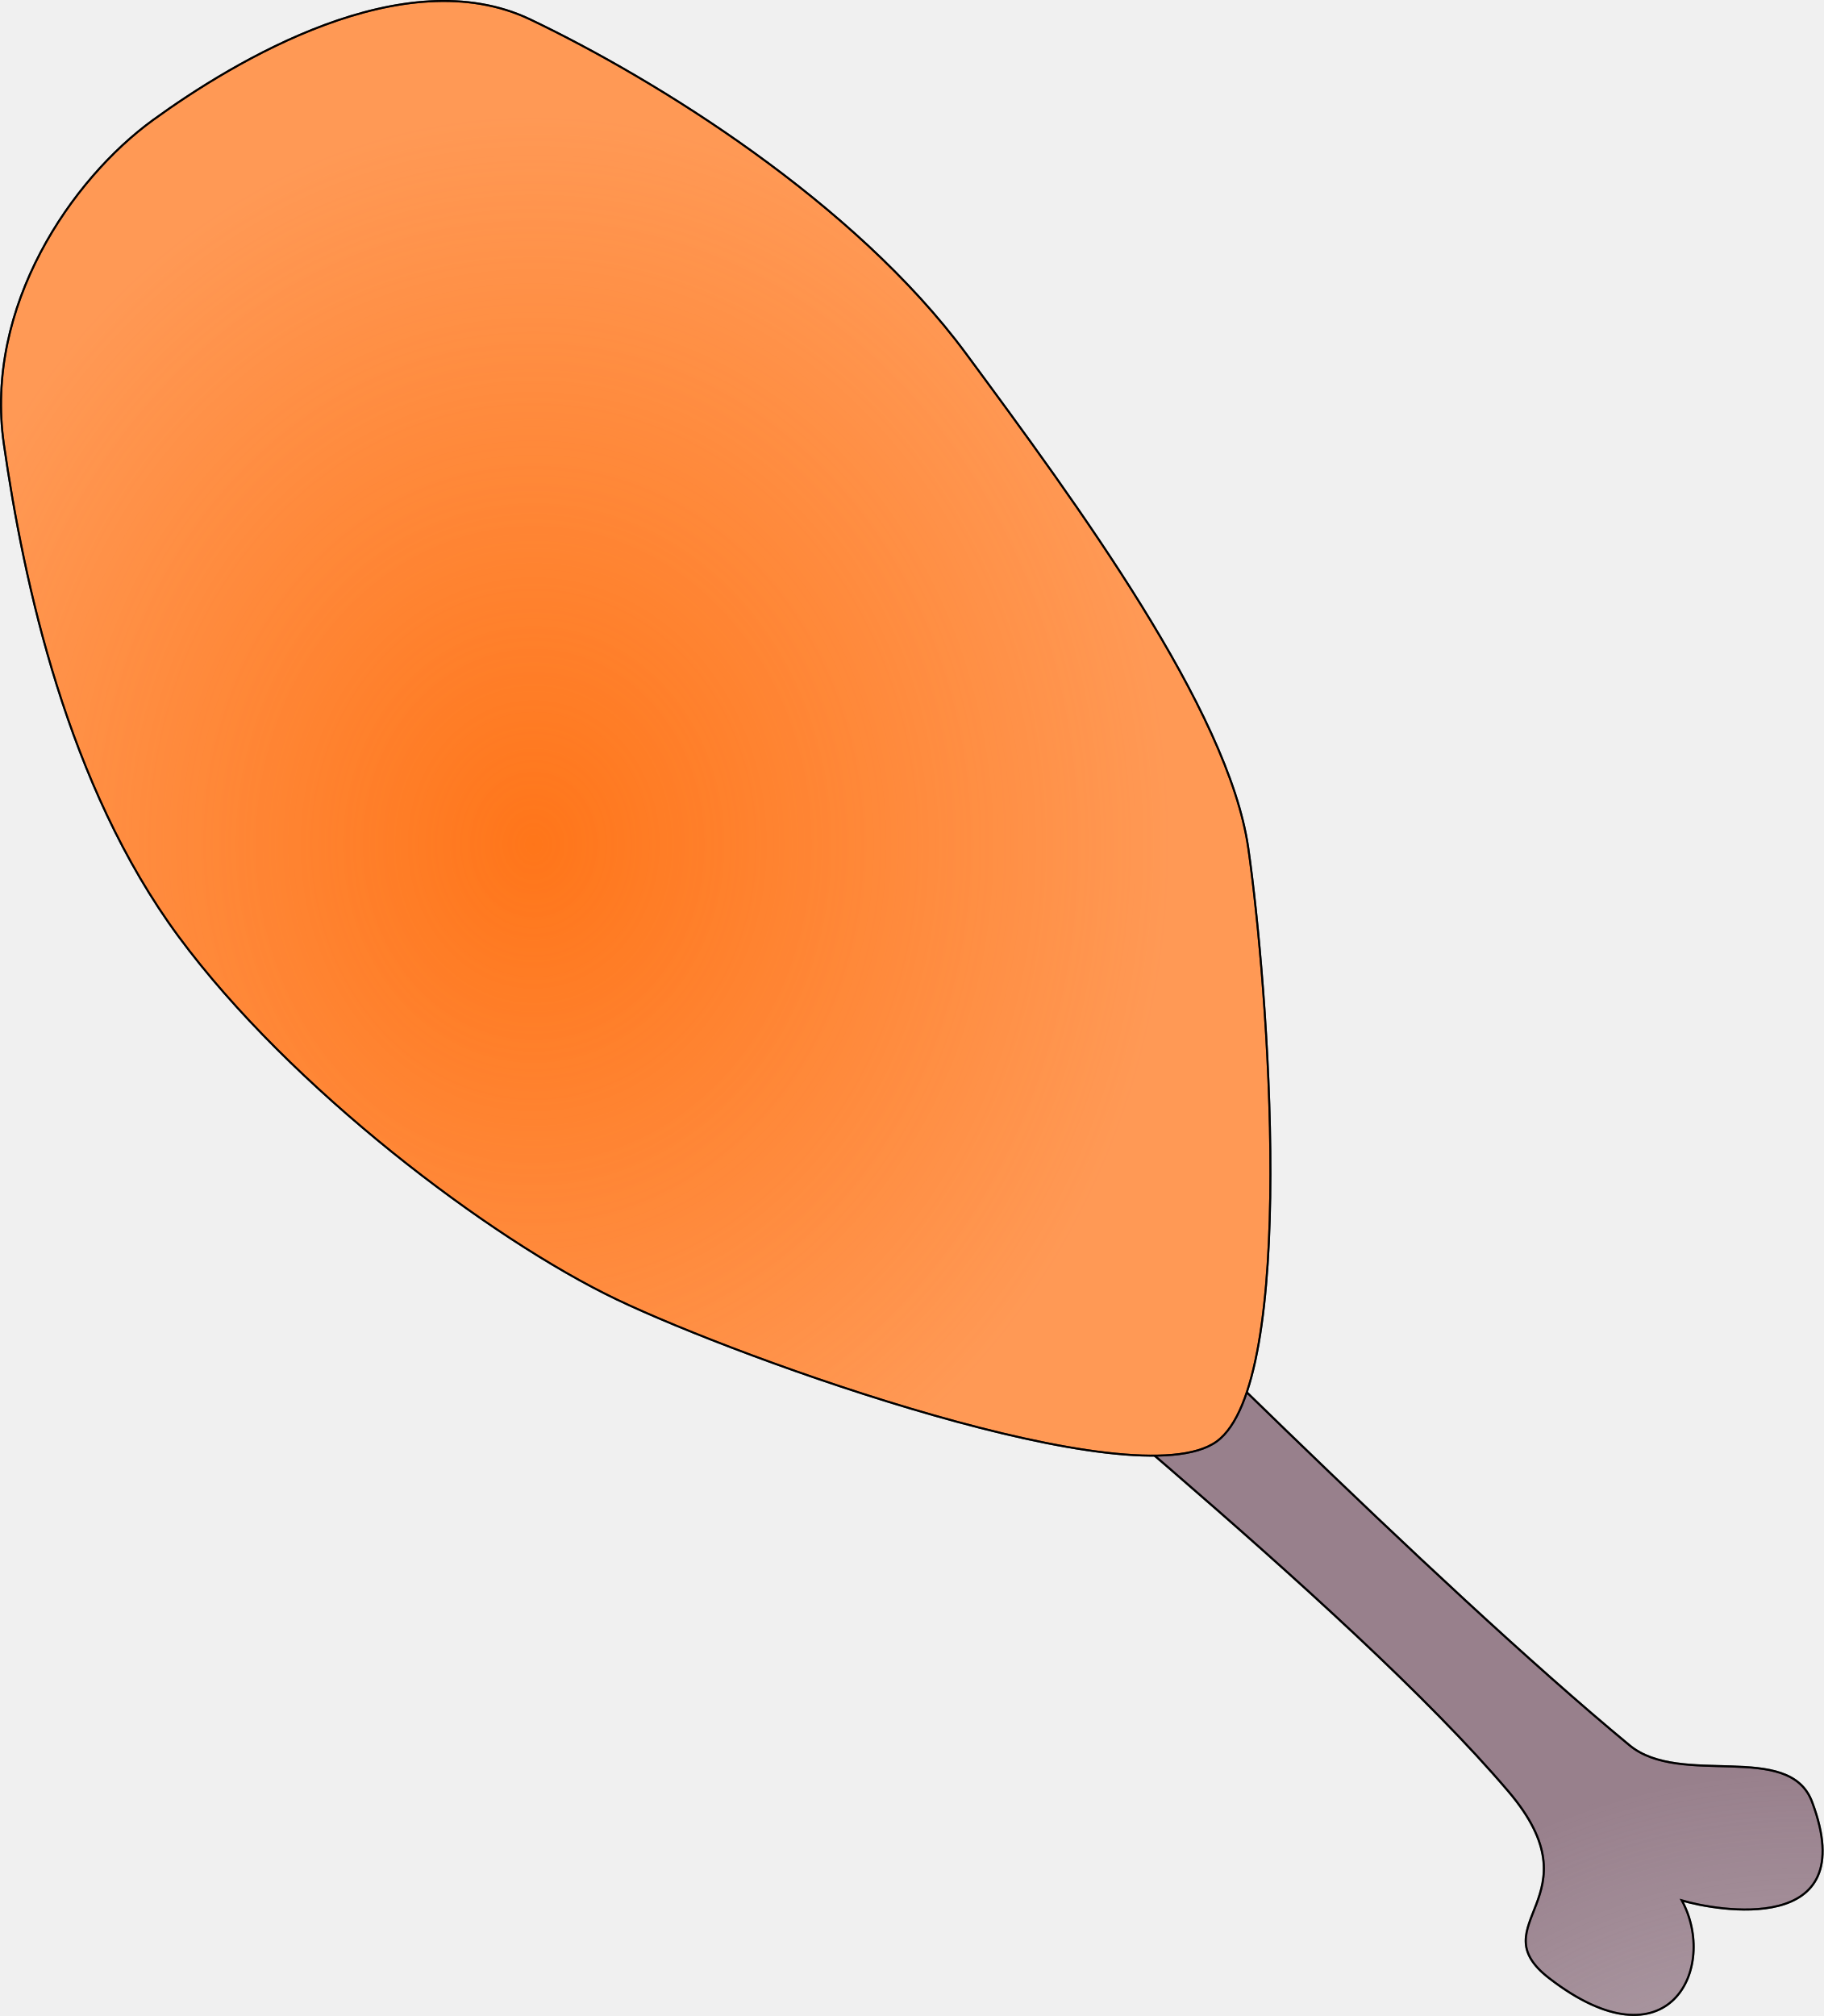
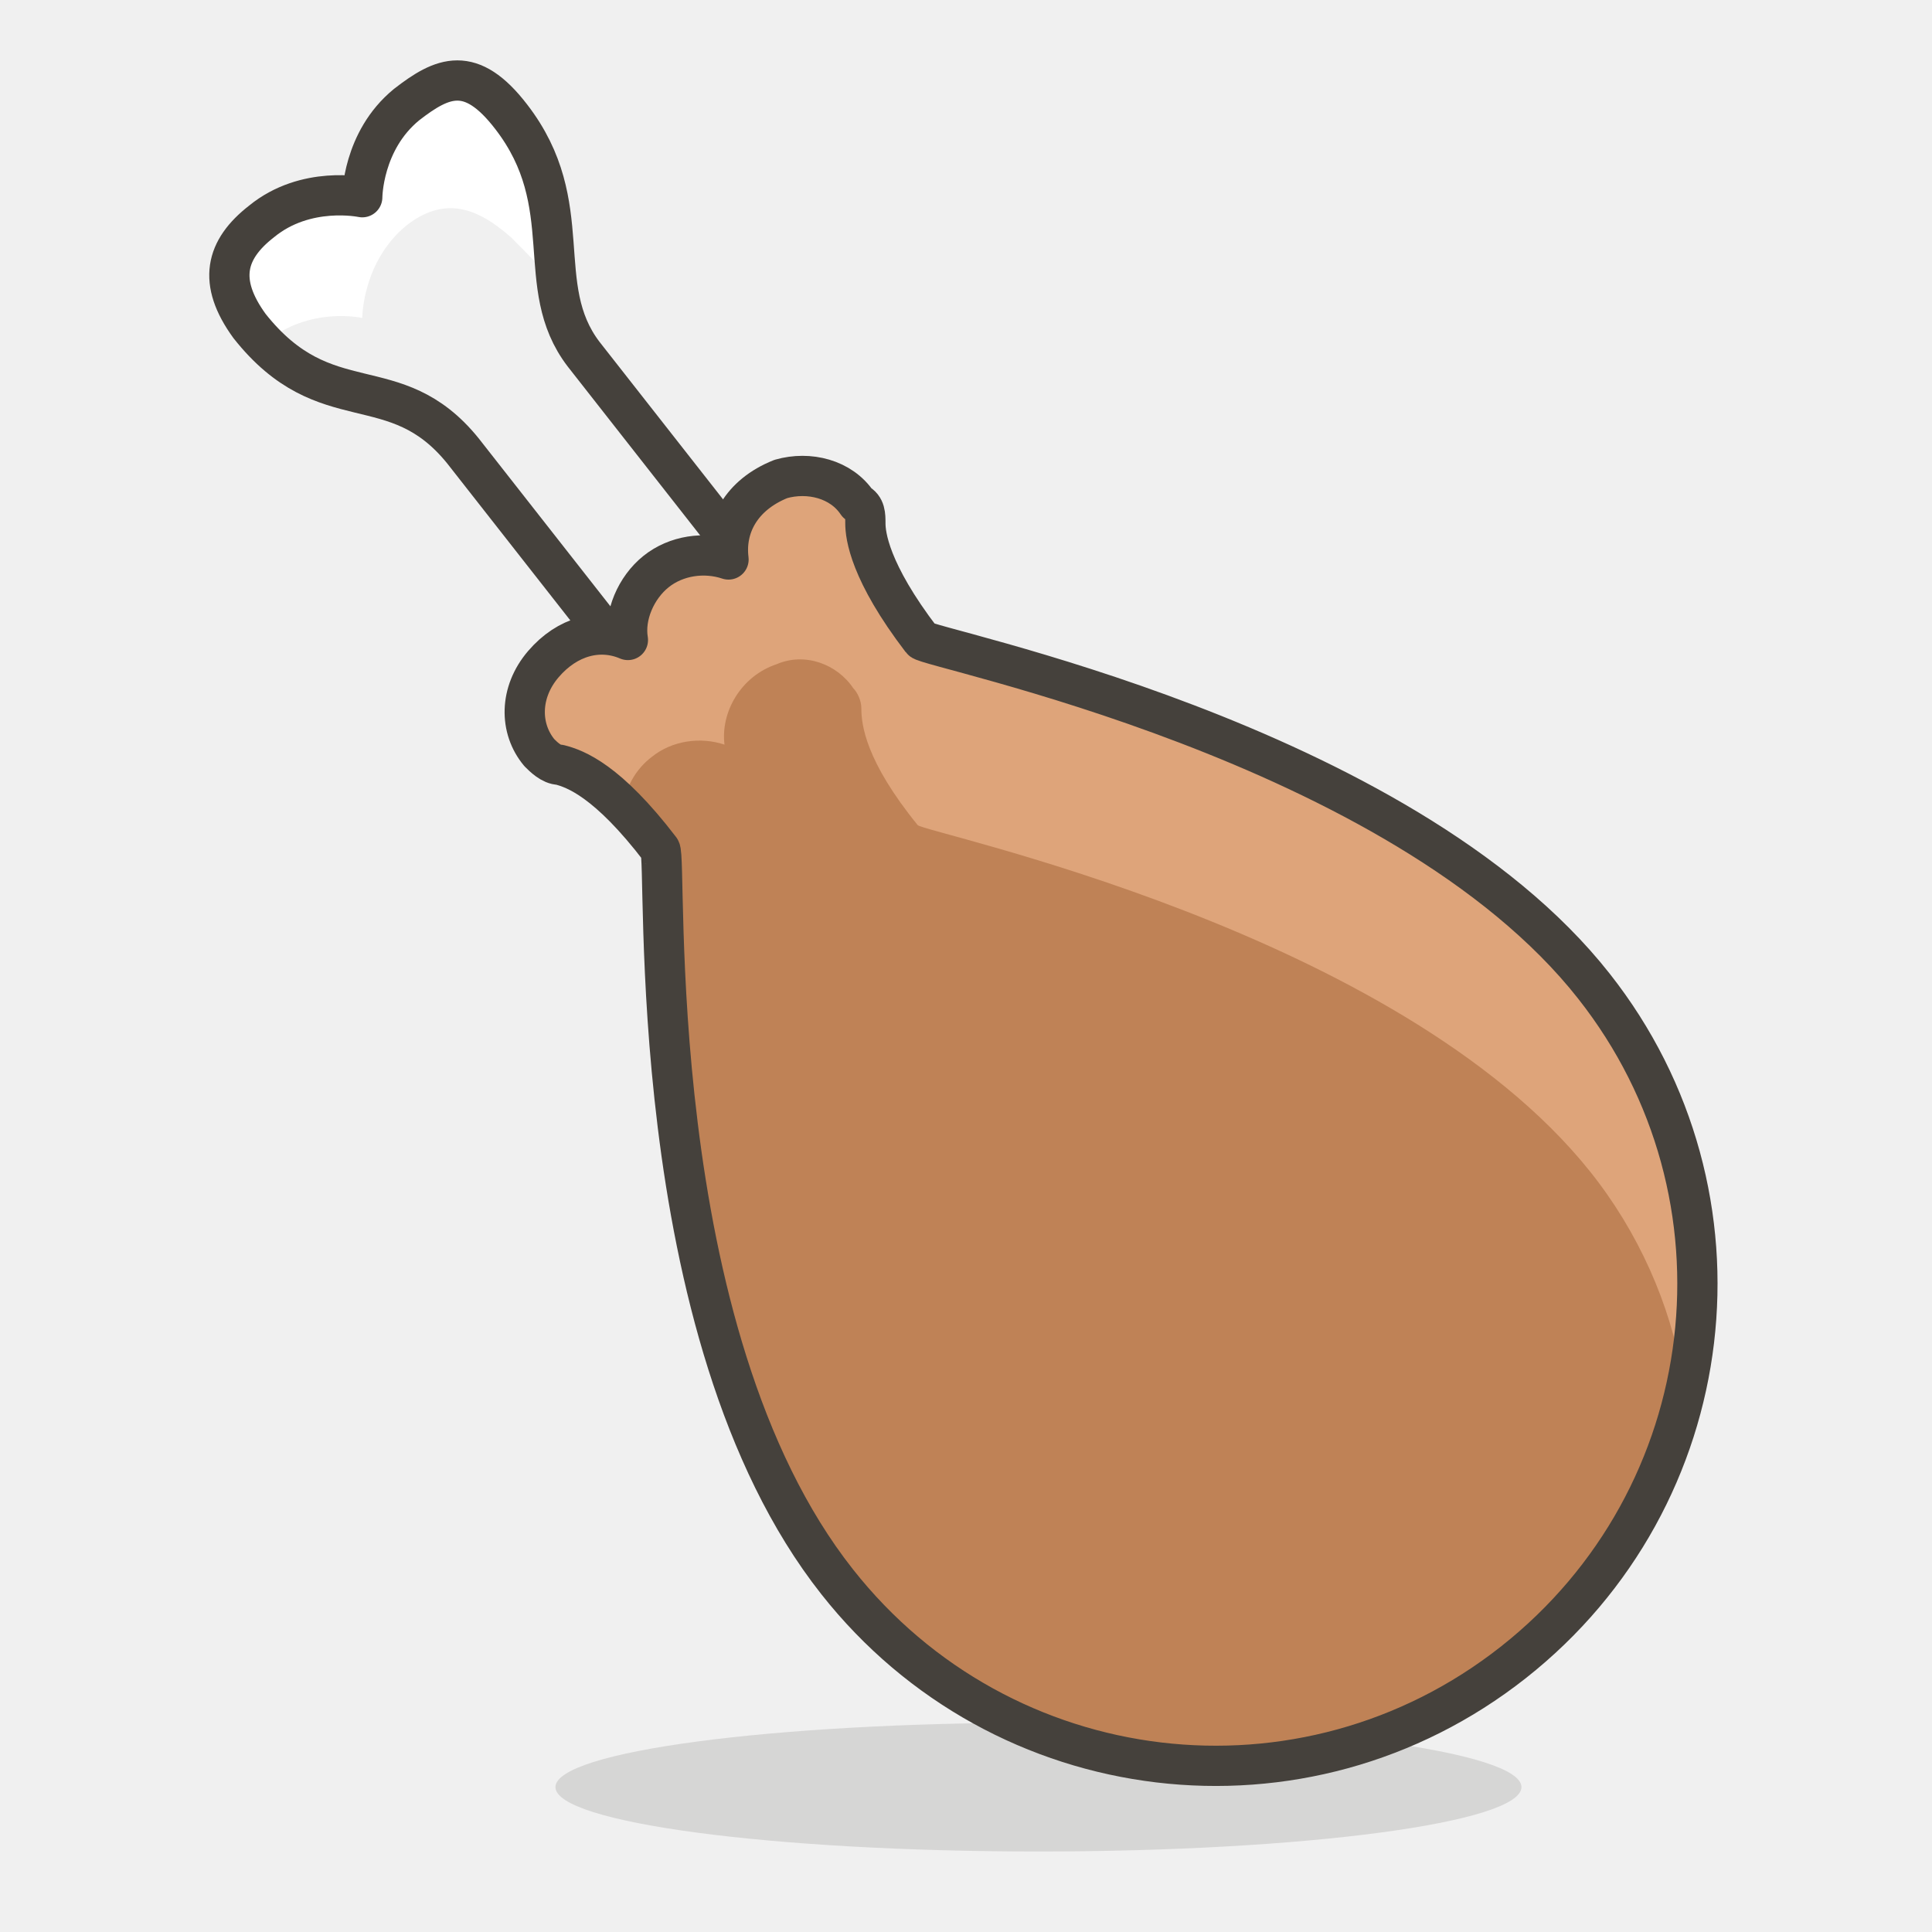
- <svg xmlns="http://www.w3.org/2000/svg" id="svg2" viewBox="0 0 473.4 523.31" version="1.0">
-   <defs id="defs3">
-     <radialGradient id="radialGradient6450" gradientUnits="userSpaceOnUse" cy="248.76" cx="138.54" gradientTransform="matrix(1 0 0 1.1457 165.23 196.84)" r="165.02">
-       <stop id="stop6446" style="stop-color:#f60" offset="0" />
-       <stop id="stop6448" style="stop-color:#f60;stop-opacity:0" offset="1" />
-     </radialGradient>
-     <radialGradient id="radialGradient7347" gradientUnits="userSpaceOnUse" cy="622.49" cx="468.86" gradientTransform="matrix(1 0 0 .96283 165.23 285.77)" r="169.77">
-       <stop id="stop7341" style="stop-color:#f2f2f2" offset="0" />
-       <stop id="stop7343" style="stop-color:#f2f2f2;stop-opacity:0" offset="1" />
-     </radialGradient>
-   </defs>
-   <g id="layer1" transform="translate(-165.23 -262.64)">
-     <g id="g7349">
-       <path id="path1871" style="stroke:black;stroke-width:.54;fill:#98808c" d="m601.81 755.95c9.51 17.5-3.4 44.11-34.38 20.23-18.45-14.21 12.91-20.82-10.61-48.5-41.82-49.23-137.94-124.19-164.34-150.22-41.25-40.67-59.7-42.29-82.36-72.36s-3.52-29.64 3.17-34.82c6.7-5.18-1.88-22.37 29.56 0.9s39.86 48.13 81.1 88.8c32.75 32.29 113.17 113.4 164.29 155.7 13.27 10.99 41.41-1.24 47.38 14.68 13.22 35.25-25.17 28.19-33.81 25.59z" />
-       <path id="path6452" style="opacity:.5;stroke:black;stroke-width:.54;fill:url(#radialGradient7347)" d="m601.81 755.95c9.51 17.5-3.4 44.11-34.38 20.23-18.45-14.21 12.91-20.82-10.61-48.5-41.82-49.23-137.94-124.19-164.34-150.22-41.25-40.67-59.7-42.29-82.36-72.36s-3.52-29.64 3.17-34.82c6.7-5.18-1.88-22.37 29.56 0.9s39.86 48.13 81.1 88.8c32.75 32.29 113.17 113.4 164.29 155.7 13.27 10.99 41.41-1.24 47.38 14.68 13.22 35.25-25.17 28.19-33.81 25.59z" />
-       <path id="path1941" style="stroke:black;stroke-width:.508;fill:#f95" d="m415.99 354.42c28.99 39.26 68.11 92.5 73.27 128.29s12.93 138.79-8.2 154.11-122.85-21.16-155.72-36.86-84.73-54.93-113.72-94.18c-29-39.26-40.24-92.07-45.39-127.86-5.16-35.79 17.65-68.84 38.77-84.16 21.13-15.32 65.04-41.76 97.91-26.06s84.08 47.46 113.08 86.72z" />
-       <path id="path5557" style="opacity:.696;stroke:black;stroke-width:.508;fill:url(#radialGradient6450)" d="m415.99 354.42c28.99 39.26 68.11 92.5 73.27 128.29s12.93 138.79-8.2 154.11-122.85-21.16-155.72-36.86-84.73-54.93-113.72-94.18c-29-39.26-40.24-92.07-45.39-127.86-5.16-35.79 17.65-68.84 38.77-84.16 21.13-15.32 65.04-41.76 97.91-26.06s84.08 47.46 113.08 86.72z" />
+ <svg xmlns="http://www.w3.org/2000/svg" version="1.1" x="0px" y="0px" viewBox="0 0 48 48" style="enable-background:new 0 0 48 48;" xml:space="preserve">
+   <style type="text/css">
+ 	.st0{fill:#FFD4C3;stroke:#504B46;stroke-linecap:round;stroke-linejoin:round;stroke-miterlimit:10;}
+ 	.st1{fill:#FFC258;}
+ 	.st2{fill:#4F4B45;}
+ 	.st3{fill:#FABFA5;}
+ 	.st4{fill:none;stroke:#504B46;stroke-linecap:round;stroke-linejoin:round;stroke-miterlimit:10;}
+ 	.Graphic_x0020_Style{opacity:0.15;fill:#45413C;}
+ 	.st5{opacity:0.15;fill:#45413C;}
+ 	.st6{fill:#DEBB7E;stroke:#45413C;stroke-linecap:round;stroke-linejoin:round;stroke-miterlimit:10;}
+ 	.st7{fill:#F0D5A8;}
+ 	.st8{fill:#F7E5C6;}
+ 	.st9{fill:#DEBB7E;}
+ 	.st10{fill:none;stroke:#45413C;stroke-linecap:round;stroke-linejoin:round;stroke-miterlimit:10;}
+ 	.st11{fill:#FFE500;}
+ 	.st12{fill:#EBCB00;}
+ 	.st13{fill:none;stroke:#EBCB00;stroke-linecap:round;stroke-linejoin:round;stroke-miterlimit:10;}
+ 	.st14{fill:#FF6242;stroke:#45413C;stroke-linecap:round;stroke-linejoin:round;stroke-miterlimit:10;}
+ 	.st15{fill:#FFFFFF;stroke:#45413C;stroke-linecap:round;stroke-linejoin:round;stroke-miterlimit:10;}
+ 	.st16{fill:#E5F8FF;}
+ 	.st17{fill:#FFFFFF;}
+ 	.st18{fill:#E8F4FA;}
+ 	.st19{fill:#E8F4FA;stroke:#45413C;stroke-linecap:round;stroke-linejoin:round;stroke-miterlimit:10;}
+ 	.st20{fill:#FFCCDD;}
+ 	.st21{fill:#FFB0CA;stroke:#45413C;stroke-linecap:round;stroke-linejoin:round;stroke-miterlimit:10;}
+ 	.st22{fill:#FF87AF;stroke:#45413C;stroke-linecap:round;stroke-linejoin:round;stroke-miterlimit:10;}
+ 	.st23{fill:#E5F8FF;stroke:#45413C;stroke-linecap:round;stroke-linejoin:round;stroke-miterlimit:10;}
+ 	.st24{fill:#BF8256;stroke:#45413C;stroke-linecap:round;stroke-linejoin:round;stroke-miterlimit:10;}
+ 	.st25{fill:#9CEB60;}
+ 	.st26{fill:#6DD627;}
+ 	.st27{fill:#C8FFA1;}
+ 	.st28{fill:#FFFACF;}
+ 	.st29{fill:#FF87AF;}
+ 	.st30{fill:#FFB0CA;}
+ 	.st31{fill:#FF6196;}
+ 	.st32{fill:#FFCCDD;stroke:#45413C;stroke-linecap:round;stroke-linejoin:round;stroke-miterlimit:10;}
+ 	.st33{fill:#FF6196;stroke:#45413C;stroke-linecap:round;stroke-linejoin:round;stroke-miterlimit:10;}
+ 	.st34{fill:#FFE5EE;}
+ 	.st35{fill:#00B8F0;}
+ 	.st36{fill:#4ACFFF;}
+ 	.st37{fill:#BF8256;}
+ 	.st38{fill:#DEA47A;}
+ 	.st39{fill:#915E3A;}
+ 	.st40{fill:#FFF5E3;}
+ 	.st41{fill:#F0F0F0;}
+ 	.st42{fill:#8CA4B8;}
+ 	.st43{fill:#627B8C;}
+ 	.st44{fill:#C0DCEB;}
+ 	.st45{fill:#FFF48C;}
+ 	.st46{fill:#FFE500;stroke:#45413C;stroke-linecap:round;stroke-linejoin:round;stroke-miterlimit:10;}
+ 	.st47{fill:#FFAA54;}
+ 	.st48{fill:#6DD627;stroke:#45413C;stroke-linecap:round;stroke-linejoin:round;stroke-miterlimit:10;}
+ 	.st49{fill:#FF8A14;}
+ 	.st50{fill:#FFCC99;}
+ 	.st51{fill:#EBCB00;stroke:#45413C;stroke-linecap:round;stroke-linejoin:round;stroke-miterlimit:10;}
+ 	.st52{fill:#00F5BC;stroke:#45413C;stroke-linecap:round;stroke-linejoin:round;stroke-miterlimit:10;}
+ 	.st53{fill:#BF8DF2;stroke:#45413C;stroke-linecap:round;stroke-linejoin:round;stroke-miterlimit:10;}
+ 	.st54{fill:#FF8A14;stroke:#45413C;stroke-linecap:round;stroke-linejoin:round;stroke-miterlimit:10;}
+ 	.st55{fill:#4AEFF7;stroke:#45413C;stroke-linecap:round;stroke-linejoin:round;stroke-miterlimit:10;}
+ 	.st56{fill:#FFF48C;stroke:#45413C;stroke-linecap:round;stroke-linejoin:round;stroke-miterlimit:10;}
+ 	.st57{fill:#FF6242;}
+ 	.st58{fill:#E04122;}
+ 	.st59{fill:#46B000;}
+ 	.st60{fill:none;stroke:#45413C;stroke-miterlimit:10;}
+ 	.st61{fill:#00B8F0;stroke:#45413C;stroke-linecap:round;stroke-linejoin:round;stroke-miterlimit:10;}
+ 	.st62{fill:#FF866E;}
+ 	.st63{fill:#9F5AE5;stroke:#45413C;stroke-linecap:round;stroke-linejoin:round;stroke-miterlimit:10;}
+ 	.st64{fill:#E4FFD1;}
+ 	.st65{fill:#FFFEF2;}
+ 	.st66{fill:#B89558;}
+ 	.st67{fill:none;stroke:#915E3A;stroke-linecap:round;stroke-linejoin:round;stroke-miterlimit:10;}
+ 	.st68{fill:#915E3A;stroke:#45413C;stroke-linecap:round;stroke-linejoin:round;stroke-miterlimit:10;}
+ 	.st69{fill:#BF8DF2;}
+ 	.st70{fill:#9F5AE5;}
+ 	.st71{fill:#DABFF5;}
+ 	.st72{fill:none;stroke:#45413C;stroke-linejoin:round;stroke-miterlimit:10;}
+ 	.st73{fill:#656769;}
+ 	.st74{fill:#87898C;}
+ 	.st75{fill:#E0E0E0;}
+ 	.st76{fill:#BDBEC0;}
+ 	.st77{fill:#656769;stroke:#45413C;stroke-linecap:round;stroke-linejoin:round;stroke-miterlimit:10;}
+ 	.st78{fill:#45413C;stroke:#45413C;stroke-linecap:round;stroke-linejoin:round;stroke-miterlimit:10;}
+ 	.st79{fill:#FFA694;}
+ 	.st80{fill:#E04122;stroke:#45413C;stroke-linecap:round;stroke-linejoin:round;stroke-miterlimit:10;}
+ 	.st81{fill:#E0E0E0;stroke:#45413C;stroke-linecap:round;stroke-linejoin:round;stroke-miterlimit:10;}
+ 	.st82{fill:#F0F0F0;stroke:#45413C;stroke-linecap:round;stroke-linejoin:round;stroke-miterlimit:10;}
+ 	.st83{fill:#DAEDF7;}
+ 	.st84{fill:#BDBEC0;stroke:#45413C;stroke-linecap:round;stroke-linejoin:round;stroke-miterlimit:10;}
+ 	.st85{fill:#87898C;stroke:#45413C;stroke-linecap:round;stroke-linejoin:round;stroke-miterlimit:10;}
+ 	.st86{fill:#00DFEB;}
+ 	.st87{fill:#4AEFF7;}
+ 	.st88{fill:#DAEDF7;stroke:#45413C;stroke-linecap:round;stroke-linejoin:round;stroke-miterlimit:10;}
+ 	.st89{fill:#FFDA8F;}
+ 	.st90{fill:#FFBE3D;}
+ 	.st91{fill:#FFE9BD;}
+ 	.st92{fill:#DEA47A;stroke:#45413C;stroke-linecap:round;stroke-linejoin:round;stroke-miterlimit:10;}
+ 	.st93{fill:#45413C;}
+ 	.st94{fill:#F0C2A1;}
+ 	.st95{fill:none;stroke:#45413C;stroke-width:1.006;stroke-linecap:round;stroke-linejoin:round;stroke-miterlimit:10;}
+ 	.st96{fill:#525252;}
+ 	.st97{fill:#EB6D00;stroke:#45413C;stroke-linecap:round;stroke-linejoin:round;stroke-miterlimit:10;}
+ 	.st98{fill:#EB6D00;}
+ 	.st99{fill:#E5FEFF;}
+ 	.st100{fill:#FF866E;stroke:#45413C;stroke-linecap:round;stroke-linejoin:round;stroke-miterlimit:10;}
+ 	.st101{fill:#627B8C;stroke:#45413C;stroke-linecap:round;stroke-linejoin:round;stroke-miterlimit:10;}
+ 	.st102{fill:#FFFCE5;stroke:#45413C;stroke-linecap:round;stroke-linejoin:round;stroke-miterlimit:10;}
+ 	.st103{fill:#A6FBFF;}
+ 	.st104{fill:#D9FDFF;}
+ 	.st105{fill:#FFFACF;stroke:#45413C;stroke-linecap:round;stroke-linejoin:round;stroke-miterlimit:10;}
+ 	.st106{fill:#B8ECFF;}
+ 	.st107{fill:#FFCABF;}
+ 	.st108{fill:#E5FFF9;}
+ 	.st109{fill:#C8FFA1;stroke:#45413C;stroke-linecap:round;stroke-linejoin:round;stroke-miterlimit:10;}
+ 	.st110{fill:#4CF4FC;}
+ 	.st111{fill:#F0D5A8;stroke:#45413C;stroke-linecap:round;stroke-linejoin:round;stroke-miterlimit:10;}
+ 	.st112{fill:#FFDCD1;stroke:#45413C;stroke-linecap:round;stroke-linejoin:round;stroke-miterlimit:10;}
+ 	.st113{fill:#80DDFF;}
+ 	.st114{fill:#46B000;stroke:#45413C;stroke-linecap:round;stroke-linejoin:round;stroke-miterlimit:10;}
+ 	.st115{fill:#4ACFFF;stroke:#45413C;stroke-linecap:round;stroke-linejoin:round;stroke-miterlimit:10;}
+ 	.st116{fill:#ADC4D9;}
+ 	.st117{fill:#BDBEC0;stroke:#45413C;stroke-width:1.006;stroke-linecap:round;stroke-linejoin:round;stroke-miterlimit:10;}
+ 	.st118{fill:#FFFCE5;}
+ 	.st119{fill:#947746;}
+ 	.st120{fill:#525252;stroke:#45413C;stroke-linecap:round;stroke-linejoin:round;stroke-miterlimit:10;}
+ </style>
+   <symbol id="New_Symbol_14" viewBox="-6.5 -6.5 13 13">
+     <path class="st0" d="M0-6c2.2,0,4.1,1.5,4.7,3.5c0,0,0,0,0,0C6.3-2.5,6.4,0,5,0v1c0,2.8-2.2,5-5,5c-2.8,0-5-2.2-5-5V0   c-1.4,0-1.3-2.5,0.2-2.5c0,0,0,0,0,0C-4.1-4.5-2.2-6,0-6z" />
+     <g>
+       <circle class="st1" cx="-1.6" cy="-0.1" r="0.1" />
+       <path class="st2" d="M-1.6,0.5c-0.3,0-0.6-0.3-0.6-0.6S-2-0.8-1.6-0.8C-1.3-0.8-1-0.5-1-0.1S-1.3,0.5-1.6,0.5L-1.6,0.5z" />
+     </g>
+     <g>
+       <circle class="st1" cx="1.6" cy="-0.1" r="0.1" />
+       <path class="st2" d="M1.6,0.5C1.3,0.5,1,0.2,1-0.1s0.3-0.6,0.6-0.6c0.3,0,0.6,0.3,0.6,0.6S2,0.5,1.6,0.5L1.6,0.5z" />
+     </g>
+     <circle class="st3" cx="-3" cy="-1.5" r="0.5" />
+     <circle class="st3" cx="3" cy="-1.5" r="0.5" />
+     <path class="st4" d="M-1.2-3c0.8-0.5,1.7-0.5,2.5,0" />
+   </symbol>
+   <g id="Bg">
+ </g>
+   <g id="Icons">
+     <g id="XMLID_1975_">
+       <path id="XMLID_507_" class="st41" d="M11.5,11.2l4,5.1l3-2.4l-4-5.1c-1.3-1.7-0.1-3.7-1.8-5.9c-1-1.3-1.7-1-2.6-0.3    C9,3.5,9,4.9,9,4.9S7.6,4.6,6.5,5.5C5.6,6.2,5.4,7,6.2,8.1C8.1,10.5,9.8,9.1,11.5,11.2z" />
+       <path id="XMLID_506_" class="st17" d="M6.6,8.5C7.7,7.6,9,7.9,9,7.9s0-1.4,1.1-2.3c0.9-0.7,1.7-0.5,2.6,0.3    c0.4,0.4,0.8,0.8,1.1,1.2c-0.2-1.3,0-2.7-1.1-4.1c-1-1.3-1.7-1-2.6-0.3C9,3.5,9,4.9,9,4.9S7.6,4.6,6.5,5.5C5.6,6.2,5.4,7,6.2,8.1    C6.3,8.2,6.4,8.3,6.6,8.5z" />
+       <path id="XMLID_505_" class="st10" d="M11.5,11.2l4,5.1l3-2.4l-4-5.1c-1.3-1.7-0.1-3.7-1.8-5.9c-1-1.3-1.7-1-2.6-0.3    C9,3.5,9,4.9,9,4.9S7.6,4.6,6.5,5.5C5.6,6.2,5.4,7,6.2,8.1C8.1,10.5,9.8,9.1,11.5,11.2z" />
+       <ellipse id="XMLID_504_" class="st5" cx="25.8" cy="44.4" rx="12" ry="1.6" />
+       <path id="XMLID_503_" class="st37" d="M20.8,39.3c4.1,5.2,11.6,6.1,16.8,2c5.2-4.1,6.1-11.6,2-16.8c-4.8-6.1-16.6-8.4-16.7-8.6    c-1.3-1.7-1.4-2.6-1.4-2.9c0-0.2,0-0.4-0.2-0.5c-0.4-0.6-1.2-0.8-1.9-0.6c-1,0.4-1.4,1.2-1.3,2c-0.6-0.2-1.3-0.1-1.8,0.3    c-0.5,0.4-0.8,1.1-0.7,1.7c-0.7-0.3-1.5-0.1-2.1,0.6c-0.6,0.7-0.6,1.6-0.1,2.2c0.1,0.1,0.3,0.3,0.5,0.3c0.4,0.1,1.2,0.4,2.5,2.1    C16.6,21.3,15.9,33.1,20.8,39.3z" />
+       <path id="XMLID_502_" class="st37" d="M20.8,39.3c4.1,5.2,11.6,6.1,16.8,2c5.2-4.1,6.1-11.6,2-16.8c-4.8-6.1-16.6-8.4-16.7-8.6    c-1.3-1.7-1.4-2.6-1.4-2.9c0-0.2,0-0.4-0.2-0.5c-0.4-0.6-1.2-0.8-1.9-0.6c-1,0.4-1.4,1.2-1.3,2c-0.6-0.2-1.3-0.1-1.8,0.3    c-0.5,0.4-0.8,1.1-0.7,1.7c-0.7-0.3-1.5-0.1-2.1,0.6c-0.6,0.7-0.6,1.6-0.1,2.2c0.1,0.1,0.3,0.3,0.5,0.3c0.4,0.1,1.2,0.4,2.5,2.1    C16.6,21.3,15.9,33.1,20.8,39.3z" />
+       <path id="XMLID_501_" class="st38" d="M13.8,19c0.3,0,0.9,0.3,1.7,1.1c0-0.5,0.3-1,0.7-1.3c0.5-0.4,1.2-0.5,1.8-0.3    c-0.1-0.8,0.4-1.7,1.3-2c0.7-0.3,1.5,0,1.9,0.6c0.1,0.1,0.2,0.3,0.2,0.5c0,0.4,0.1,1.3,1.4,2.9c0.2,0.2,11.9,2.6,16.7,8.6    c1.2,1.5,2,3.3,2.3,5.1c0.6-3.3-0.1-6.8-2.3-9.6c-4.8-6.1-16.6-8.4-16.7-8.6c-1.3-1.7-1.4-2.6-1.4-2.9c0-0.2,0-0.4-0.2-0.5    c-0.4-0.6-1.2-0.8-1.9-0.6c-1,0.4-1.4,1.2-1.3,2c-0.6-0.2-1.3-0.1-1.8,0.3c-0.5,0.4-0.8,1.1-0.7,1.7c-0.7-0.3-1.5-0.1-2.1,0.6    c-0.6,0.7-0.6,1.6-0.1,2.2C13.5,18.8,13.6,18.9,13.8,19z" />
+       <path id="XMLID_500_" class="st10" d="M20.8,39.3c4.1,5.2,11.6,6.1,16.8,2c5.2-4.1,6.1-11.6,2-16.8c-4.8-6.1-16.6-8.4-16.7-8.6    c-1.3-1.7-1.4-2.6-1.4-2.9c0-0.2,0-0.4-0.2-0.5c-0.4-0.6-1.2-0.8-1.9-0.6c-1,0.4-1.4,1.2-1.3,2c-0.6-0.2-1.3-0.1-1.8,0.3    c-0.5,0.4-0.8,1.1-0.7,1.7c-0.7-0.3-1.5-0.1-2.1,0.6c-0.6,0.7-0.6,1.6-0.1,2.2c0.1,0.1,0.3,0.3,0.5,0.3c0.4,0.1,1.2,0.4,2.5,2.1    C16.6,21.3,15.9,33.1,20.8,39.3z" />
    </g>
  </g>
</svg>
